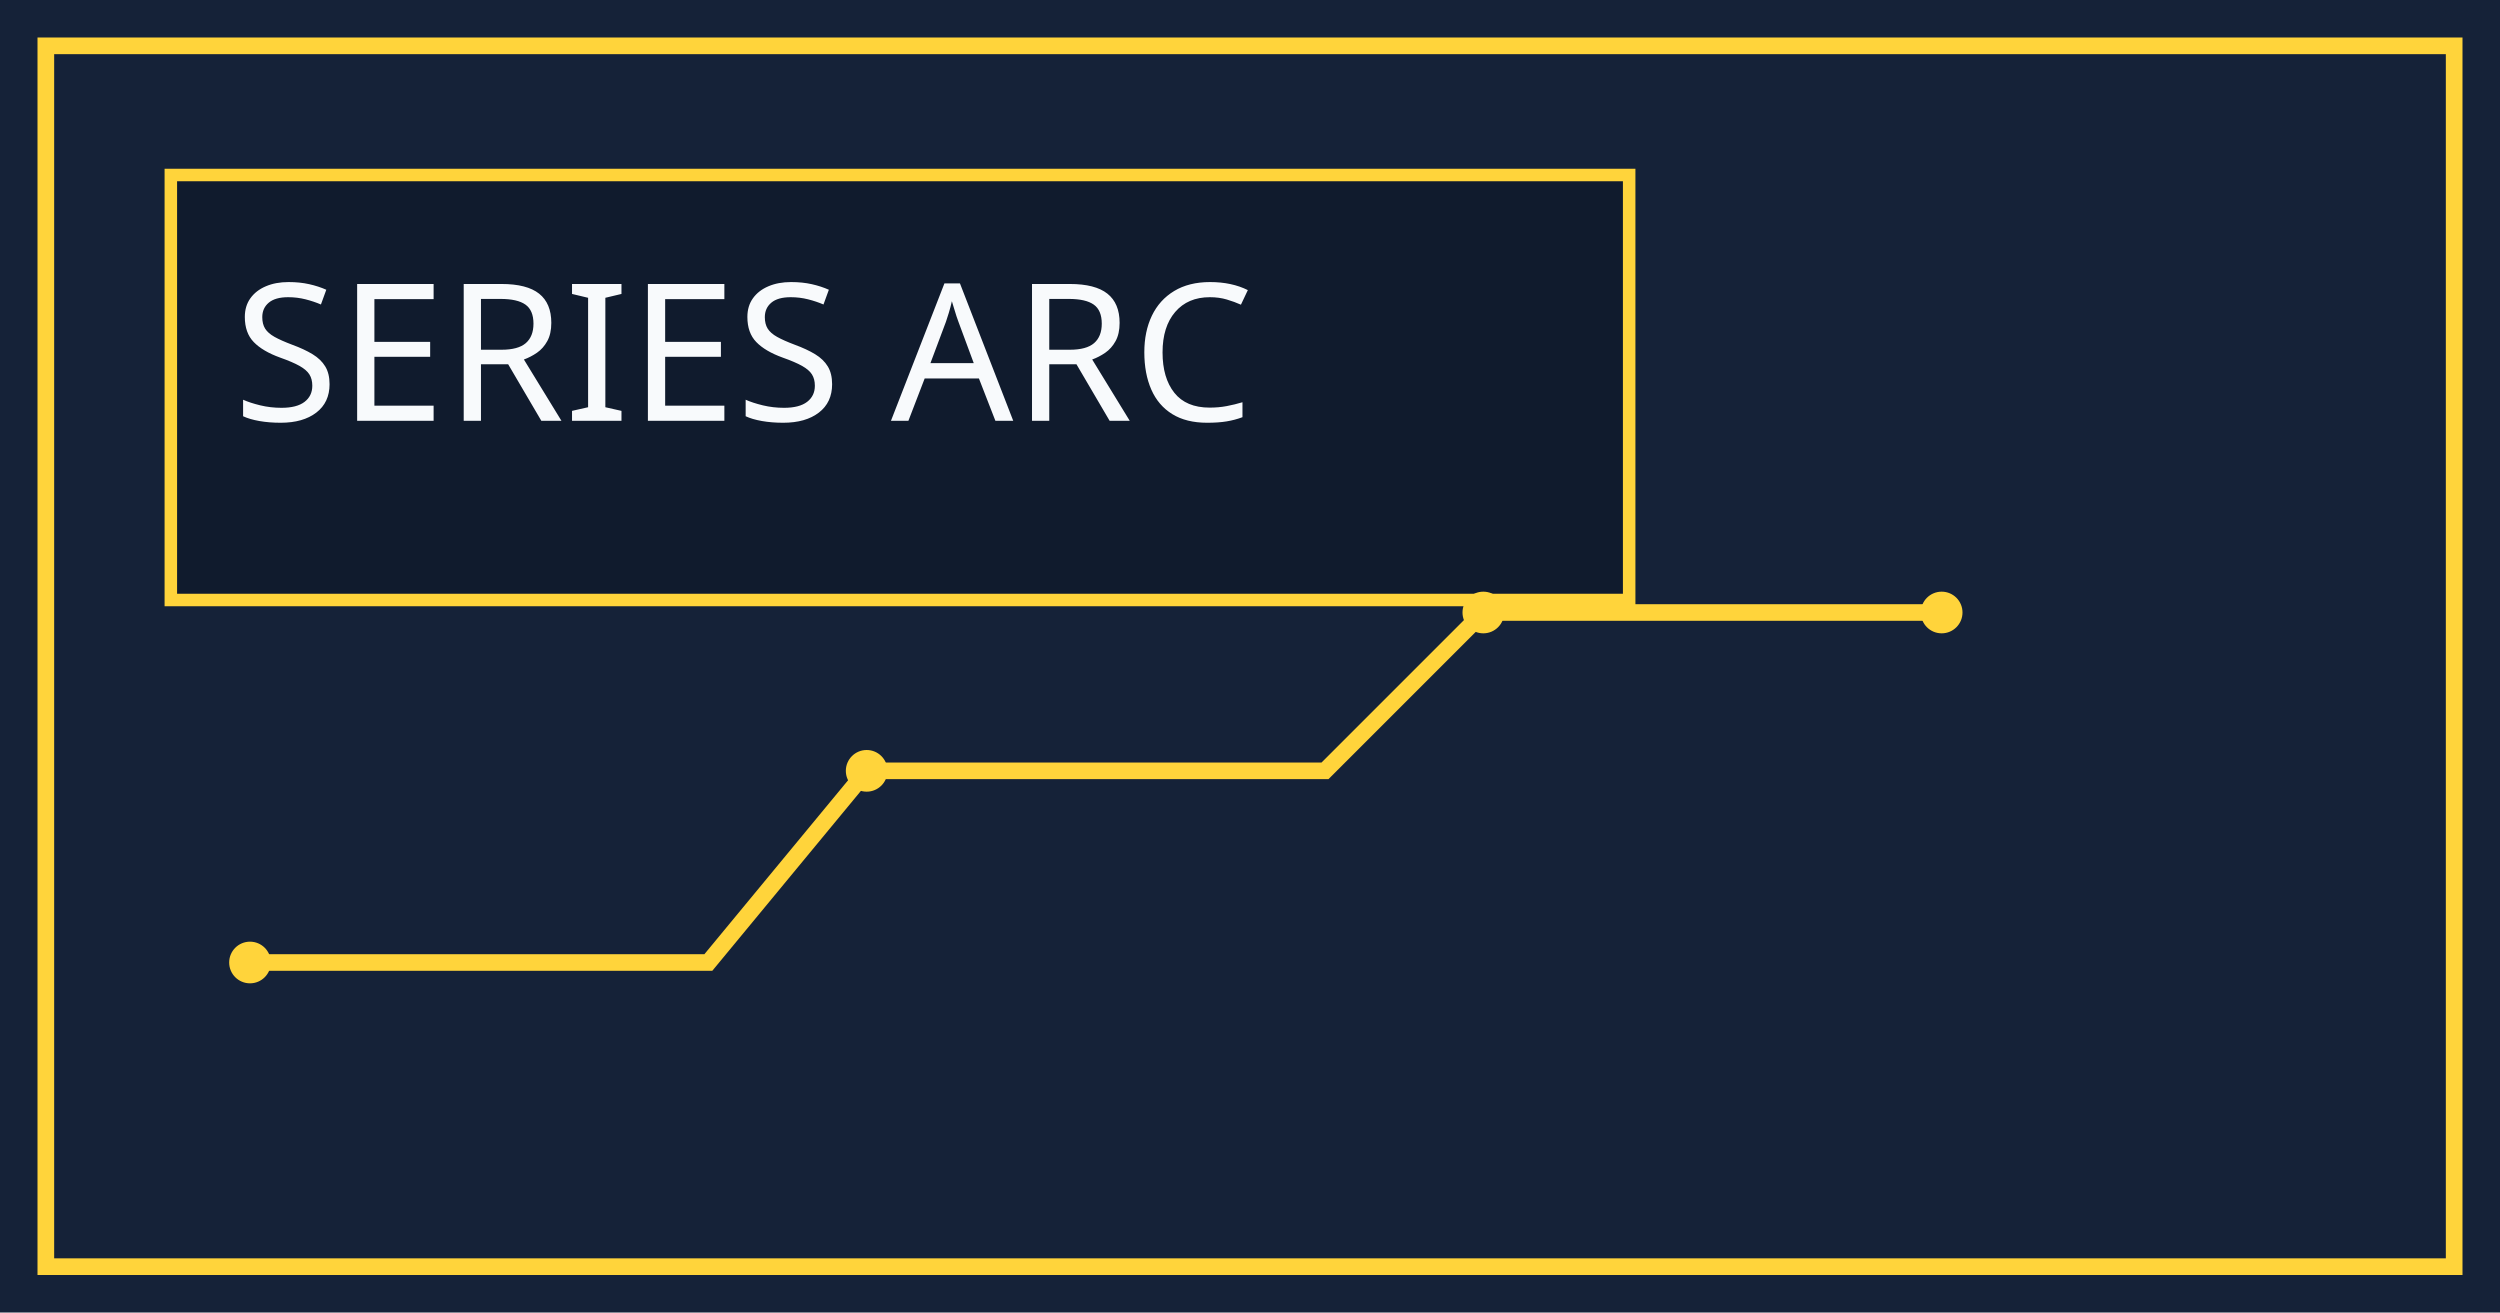
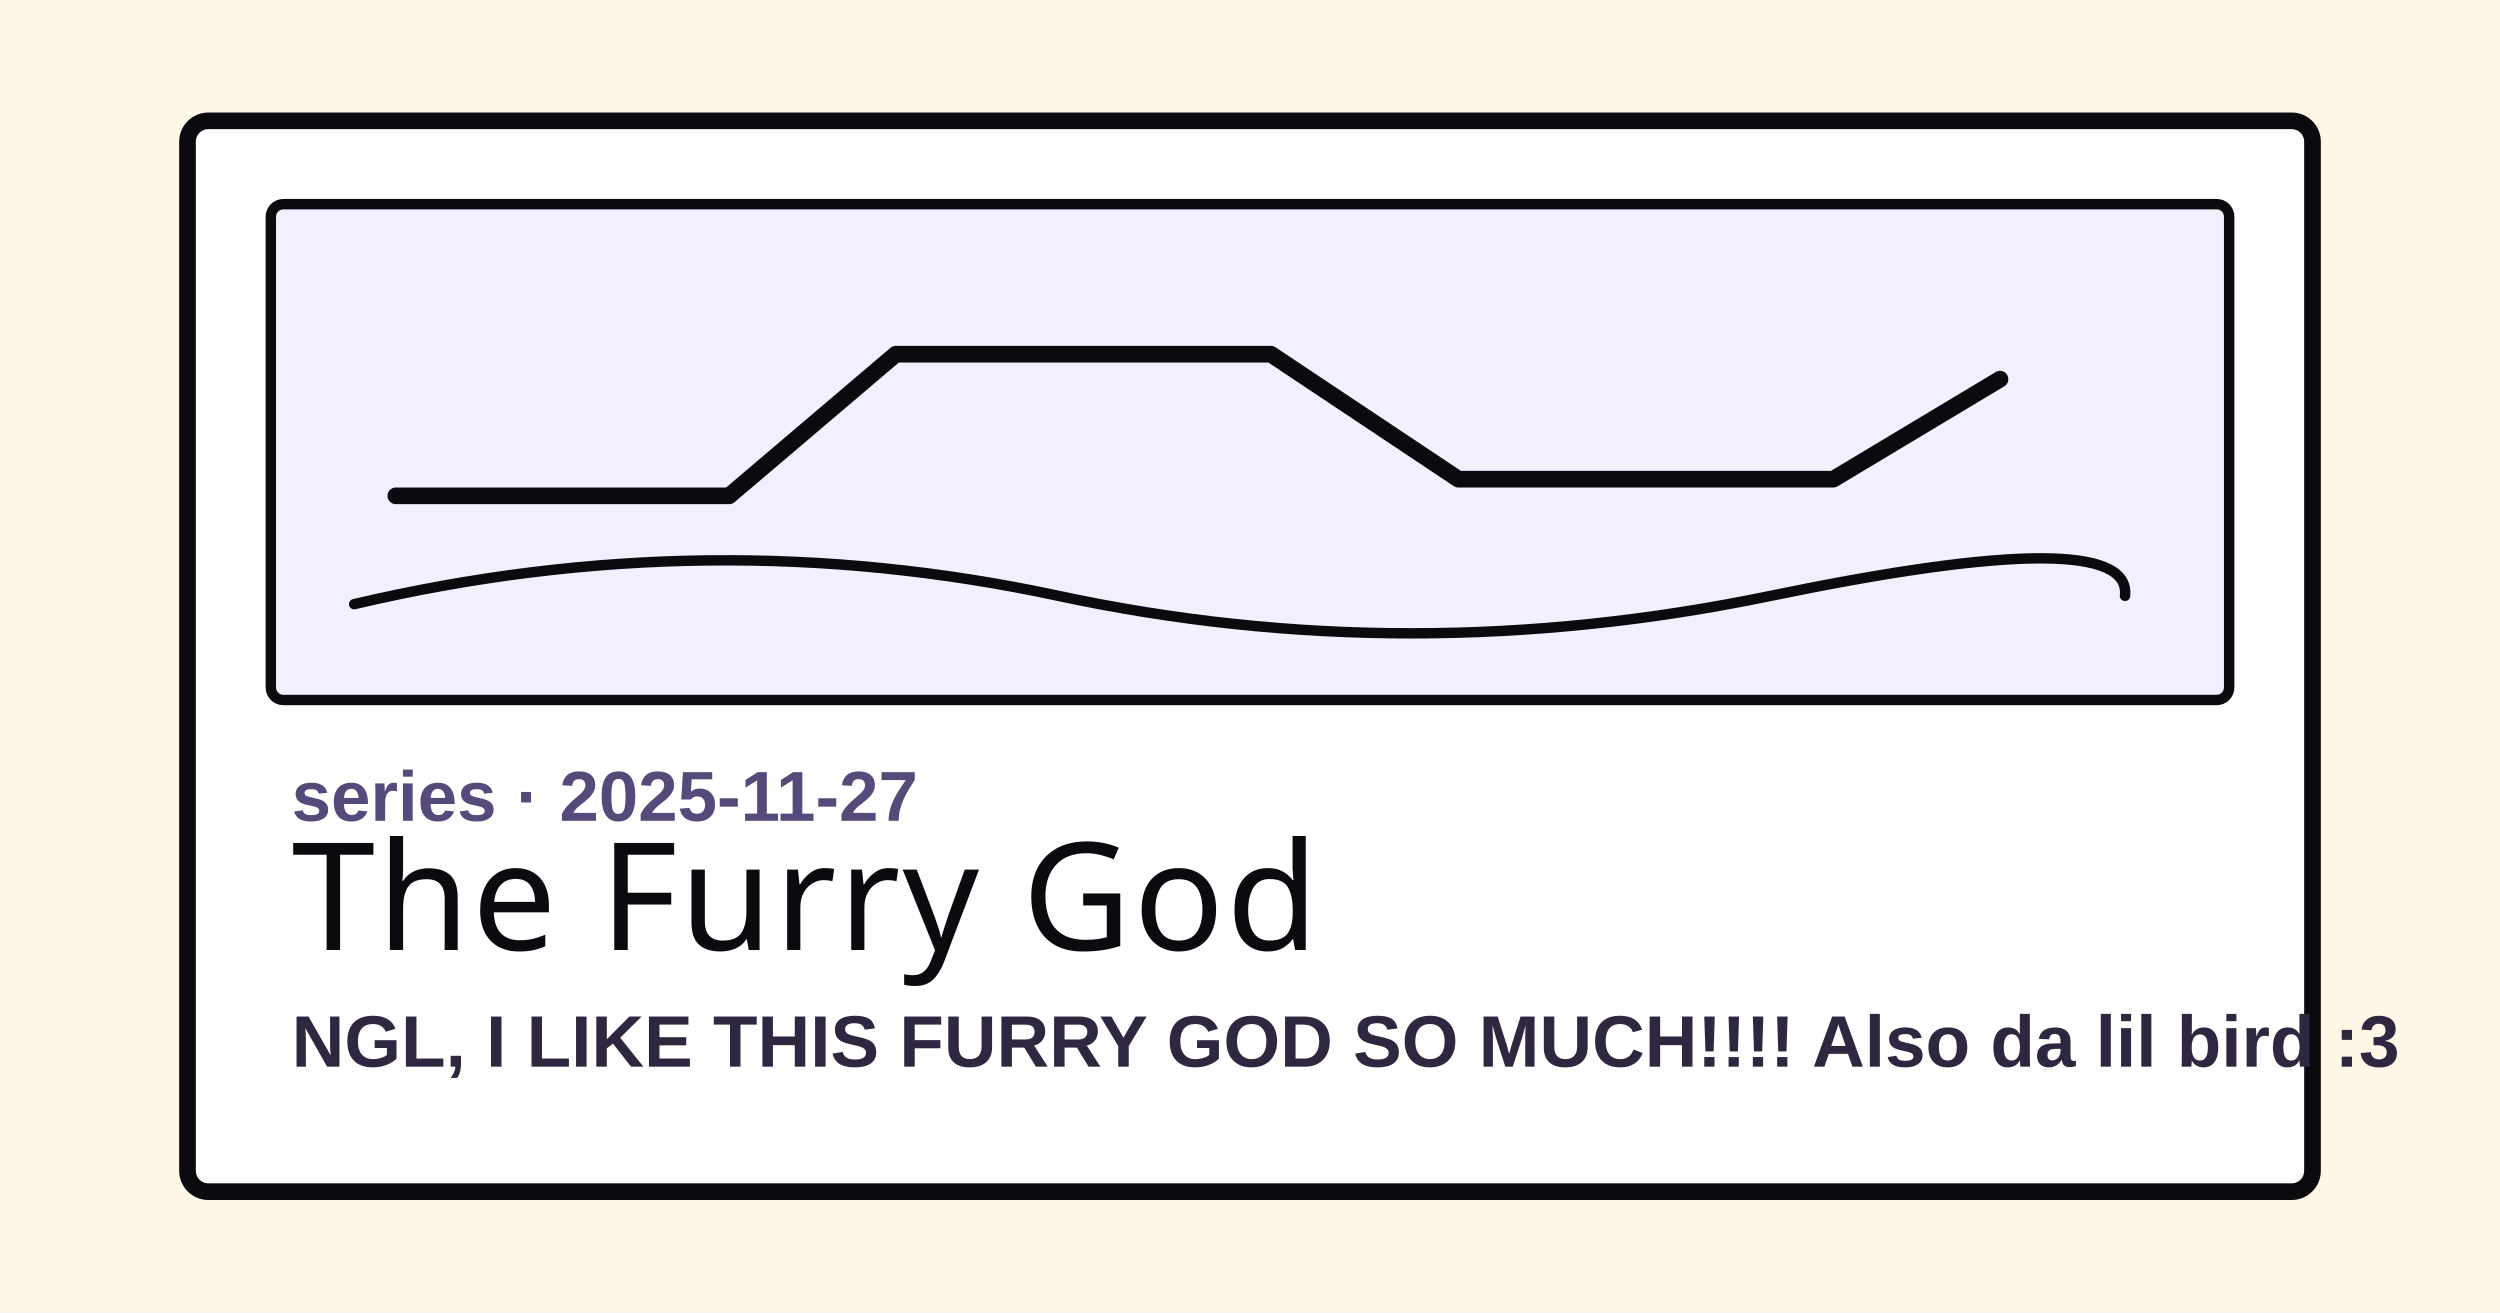
<svg xmlns="http://www.w3.org/2000/svg" width="1200" height="630" viewBox="0 0 1200 630" role="img" aria-labelledby="t d">
-   <rect width="1200" height="630" fill="#152238" />
-   <rect x="22" y="22" width="1156" height="586" fill="none" stroke="#ffd43b" stroke-width="8" />
-   <rect x="82" y="84" width="700" height="204" fill="#101b2d" stroke="#ffd43b" stroke-width="6" />
-   <text x="112" y="202" font-family="Bangers, Impact, sans-serif" font-size="92" fill="#f8fafc">SERIES ARC</text>
-   <path d="M120 462h220l76-92h220l76-76h220" fill="none" stroke="#ffd43b" stroke-width="8" />
-   <circle cx="120" cy="462" r="10" fill="#ffd43b" />
-   <circle cx="416" cy="370" r="10" fill="#ffd43b" />
-   <circle cx="712" cy="294" r="10" fill="#ffd43b" />
-   <circle cx="932" cy="294" r="10" fill="#ffd43b" />
+   <rect width="1200" height="630" fill="#fff8e7" />
+   <rect x="90" y="58" width="1020" height="514" rx="10" fill="#fff" stroke="#0a0a0f" stroke-width="8" />
+   <rect x="130" y="98" width="940" height="238" rx="6" fill="#f2efff" stroke="#0a0a0f" stroke-width="5" />
+   <path d="M190 238 H350 L430 170 H610 L700 230 H880 L960 182" fill="none" stroke="#0a0a0f" stroke-width="8" stroke-linecap="round" stroke-linejoin="round" />
+   <path d="M170 290 Q340 250 508 286 T850 286 T1020 286" fill="none" stroke="#0a0a0f" stroke-width="5" stroke-linecap="round" />
+   <text x="140" y="394" font-family="Comic Neue, Arial, sans-serif" font-size="34" font-weight="700" fill="#564a7a">series · 2025-11-27</text>
+   <text x="140" y="456" font-family="Bangers, Impact, sans-serif" font-size="72" letter-spacing="1" fill="#0a0a0f">The Furry God</text>
+   <text x="140" y="512" font-family="Comic Neue, Arial, sans-serif" font-size="35" font-weight="700" fill="#2f2740">NGL, I LIKE THIS FURRY GOD SO MUCH!!!! Also da lil bird :3</text>
</svg>
